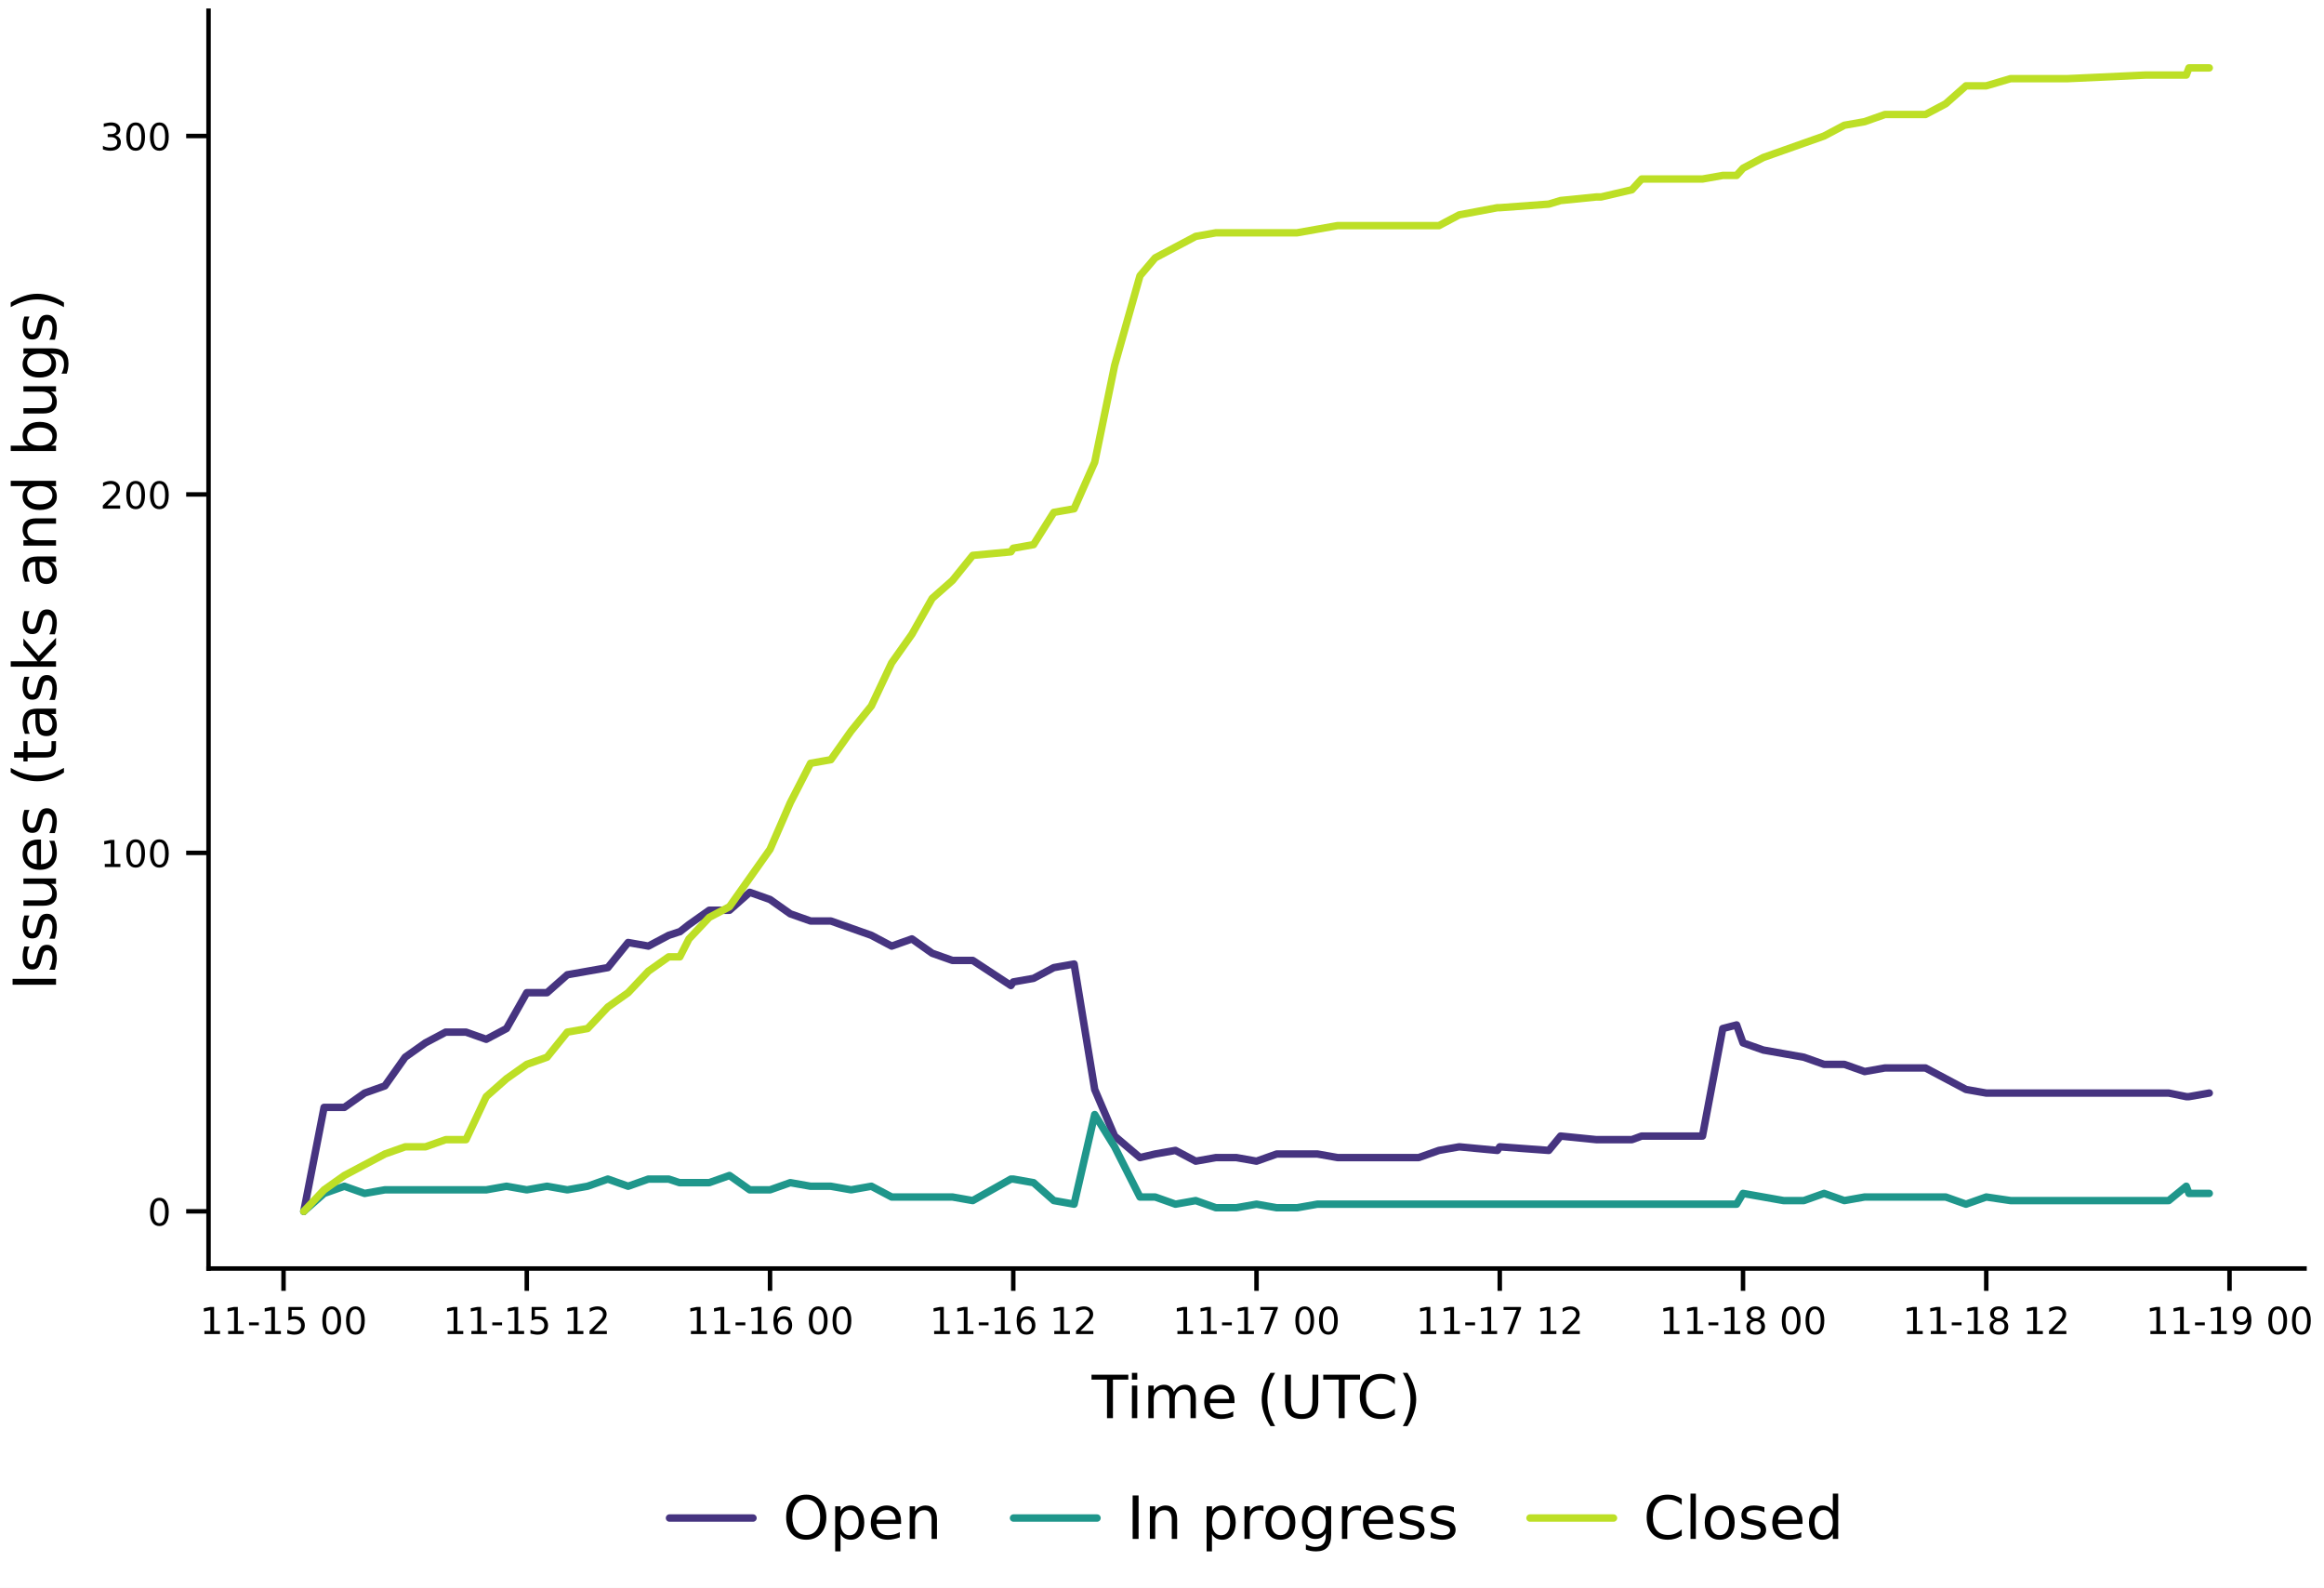
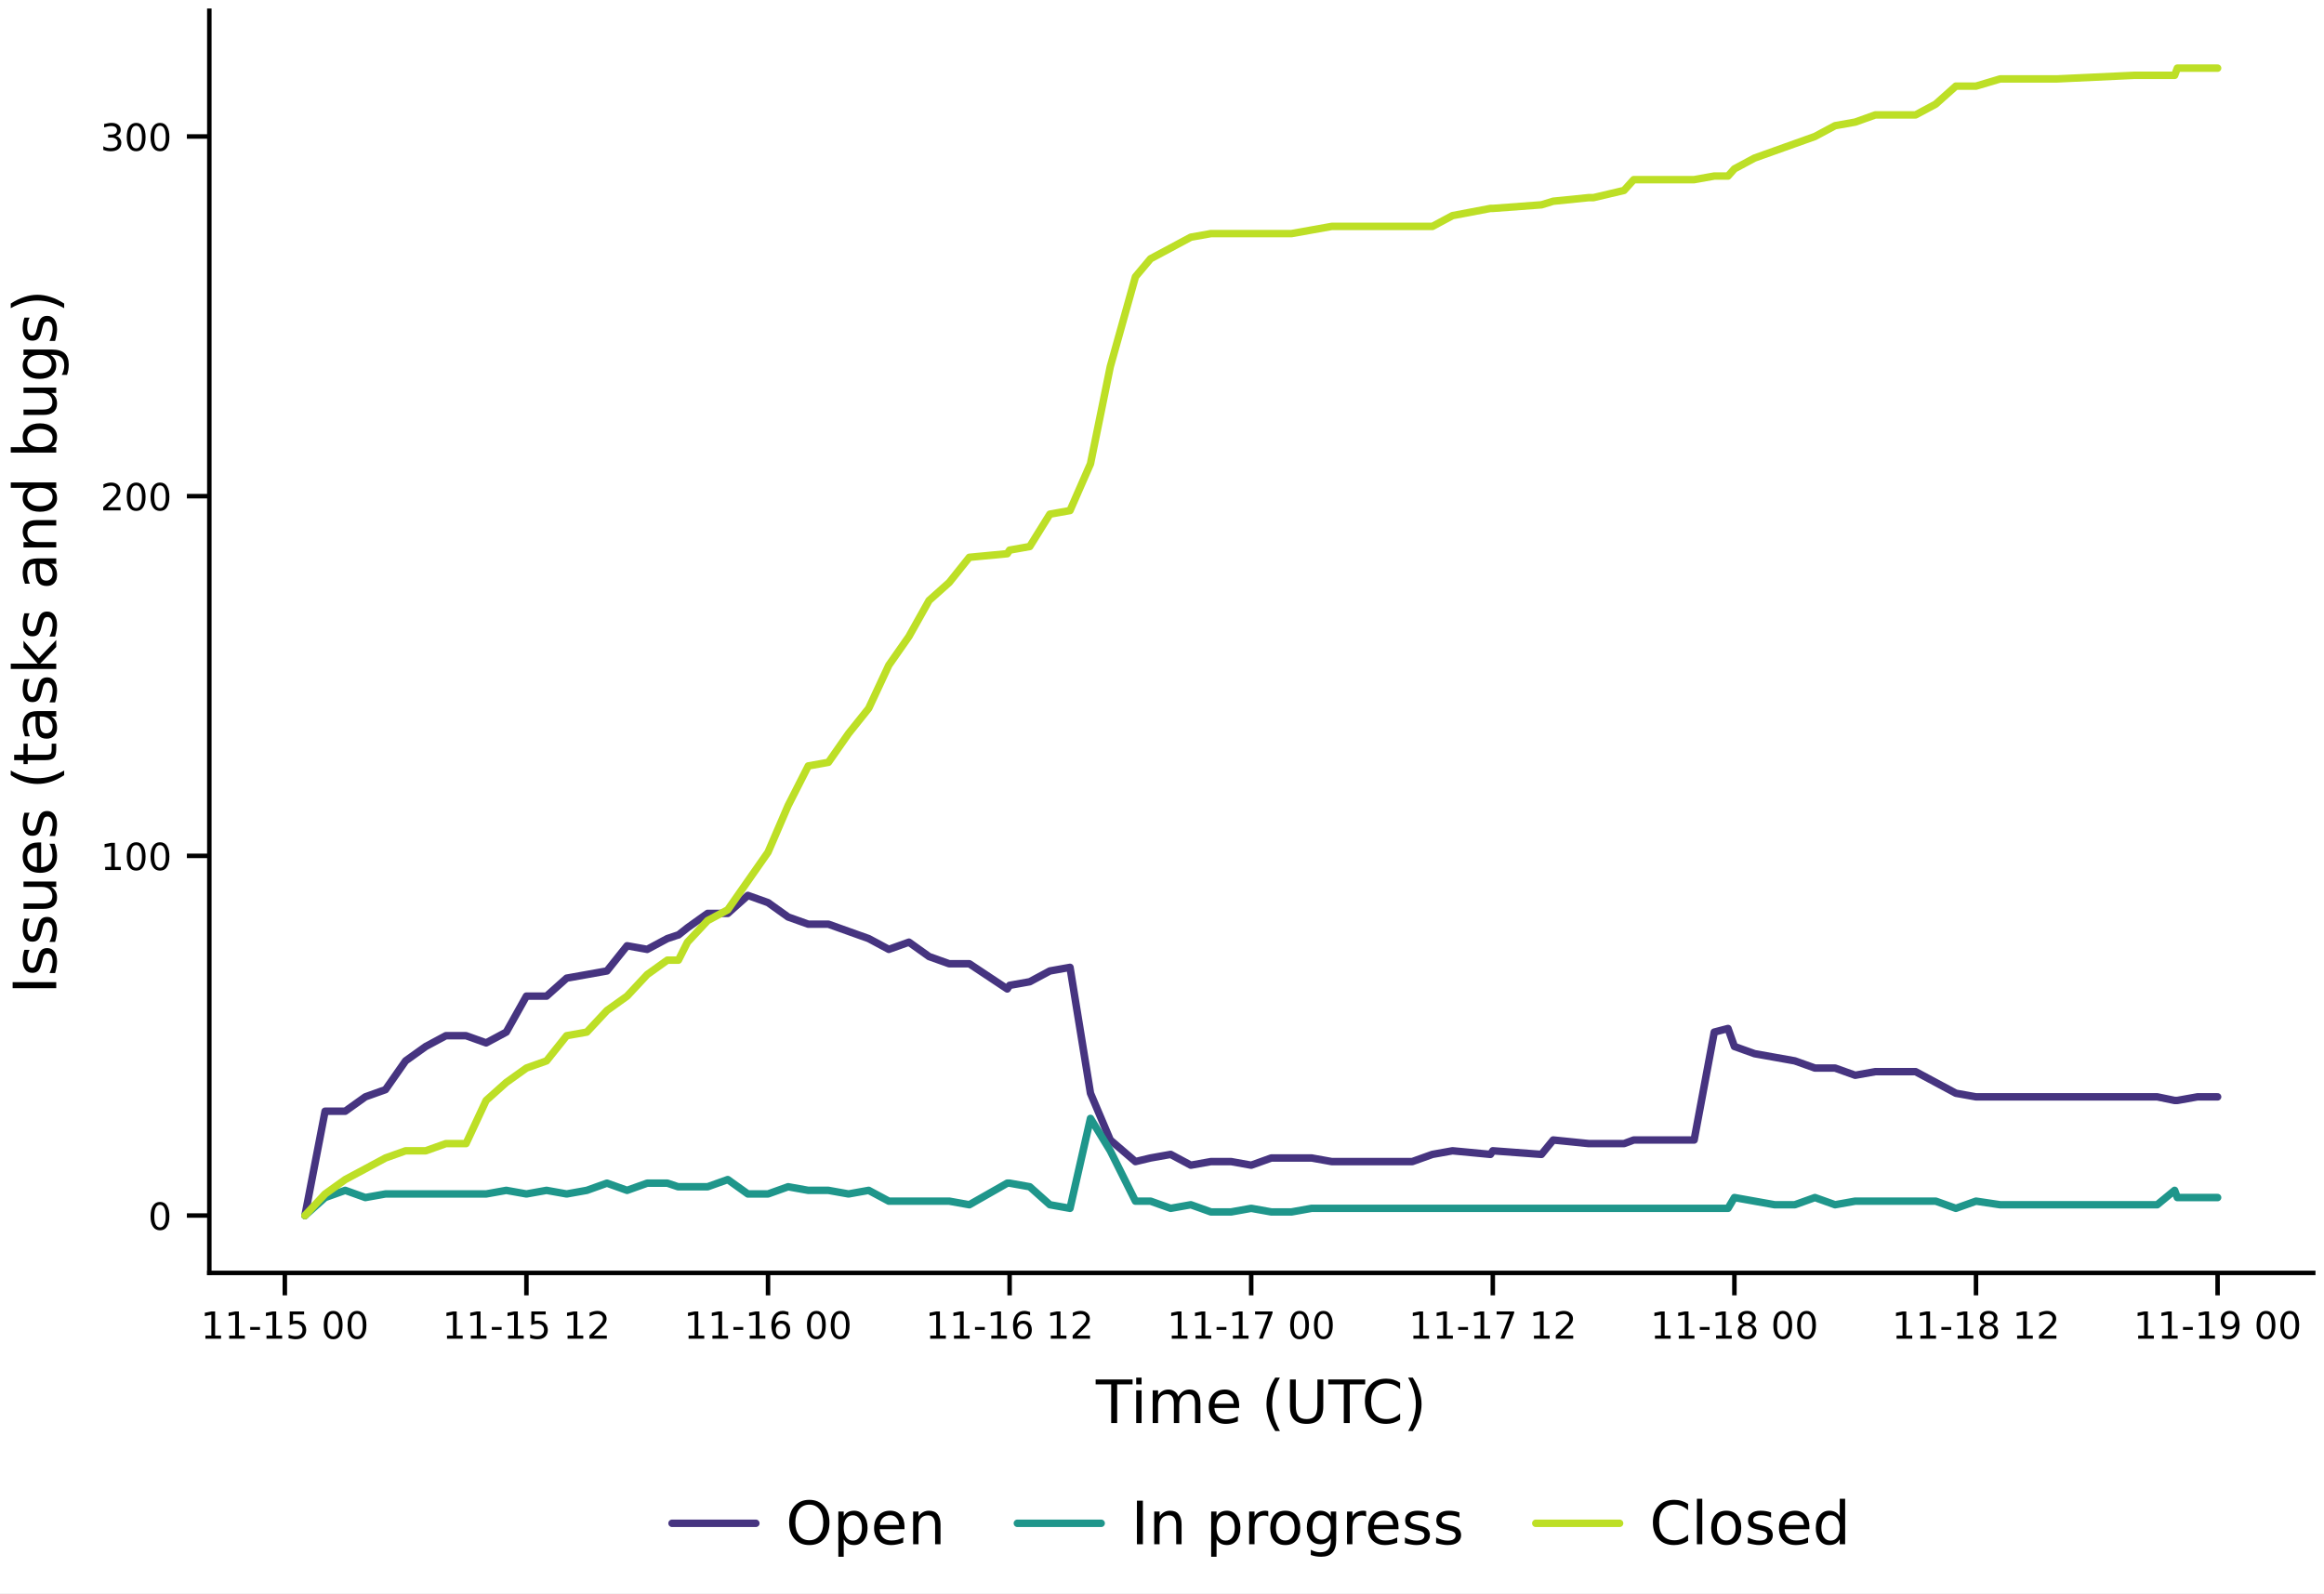
- <svg xmlns="http://www.w3.org/2000/svg" xmlns:xlink="http://www.w3.org/1999/xlink" width="311.871pt" height="213.046pt" viewBox="0 0 311.871 213.046" version="1.1">
+ <svg xmlns="http://www.w3.org/2000/svg" xmlns:xlink="http://www.w3.org/1999/xlink" width="310.696pt" height="213.046pt" viewBox="0 0 310.696 213.046" version="1.1">
  <defs>
    <style type="text/css">*{stroke-linejoin: round; stroke-linecap: butt}</style>
  </defs>
  <g id="figure_1">
    <g id="patch_1">
-       <path d="M 0 213.046  L 311.871 213.046  L 311.871 0  L 0 0  z " style="fill: #ffffff" />
+       <path d="M -0 213.046  L 310.696 213.046  L 310.696 0  L -0 0  z " style="fill: #ffffff" />
    </g>
    <g id="axes_1">
      <g id="patch_2">
        <path d="M 27.984 170.203  L 309.256 170.203  L 309.256 1.44  L 27.984 1.44  z " style="fill: #ffffff" />
      </g>
      <g id="matplotlib.axis_1">
        <g id="xtick_1">
          <g id="line2d_1">
            <defs>
-               <path id="mce0c0a028d" d="M 0 0  L 0 3  " style="stroke: #000000; stroke-width: 0.6" />
+               <path id="mc587d40926" d="M 0 0  L 0 3  " style="stroke: #000000; stroke-width: 0.6" />
            </defs>
            <g>
-               <use xlink:href="#mce0c0a028d" x="38.049" y="170.203" style="stroke: #000000; stroke-width: 0.6" />
+               <use xlink:href="#mc587d40926" x="38.078" y="170.203" style="stroke: #000000; stroke-width: 0.6" />
            </g>
          </g>
          <g id="text_1">
-             <text style="font-size: 5px; font-family: 'DejaVu Sans', sans-serif; text-anchor: middle" x="38.049" y="179.002" transform="rotate(-0 38.04921 179.0017)">11-15 00</text>
+             <text style="font-size: 5px; font-family: 'DejaVu Sans', sans-serif; text-anchor: middle" x="38.078" y="179.002" transform="rotate(-0 38.07785 179.0017)">11-15 00</text>
          </g>
        </g>
        <g id="xtick_2">
          <g id="line2d_2">
            <g>
-               <use xlink:href="#mce0c0a028d" x="70.692" y="170.203" style="stroke: #000000; stroke-width: 0.6" />
+               <use xlink:href="#mc587d40926" x="70.377" y="170.203" style="stroke: #000000; stroke-width: 0.6" />
            </g>
          </g>
          <g id="text_2">
-             <text style="font-size: 5px; font-family: 'DejaVu Sans', sans-serif; text-anchor: middle" x="70.692" y="179.002" transform="rotate(-0 70.69194 179.0017)">11-15 12</text>
+             <text style="font-size: 5px; font-family: 'DejaVu Sans', sans-serif; text-anchor: middle" x="70.377" y="179.002" transform="rotate(-0 70.37696 179.0017)">11-15 12</text>
          </g>
        </g>
        <g id="xtick_3">
          <g id="line2d_3">
            <g>
-               <use xlink:href="#mce0c0a028d" x="103.335" y="170.203" style="stroke: #000000; stroke-width: 0.6" />
+               <use xlink:href="#mc587d40926" x="102.676" y="170.203" style="stroke: #000000; stroke-width: 0.6" />
            </g>
          </g>
          <g id="text_3">
-             <text style="font-size: 5px; font-family: 'DejaVu Sans', sans-serif; text-anchor: middle" x="103.335" y="179.002" transform="rotate(-0 103.3347 179.0017)">11-16 00</text>
+             <text style="font-size: 5px; font-family: 'DejaVu Sans', sans-serif; text-anchor: middle" x="102.676" y="179.002" transform="rotate(-0 102.6761 179.0017)">11-16 00</text>
          </g>
        </g>
        <g id="xtick_4">
          <g id="line2d_4">
            <g>
-               <use xlink:href="#mce0c0a028d" x="135.977" y="170.203" style="stroke: #000000; stroke-width: 0.6" />
+               <use xlink:href="#mc587d40926" x="134.975" y="170.203" style="stroke: #000000; stroke-width: 0.6" />
            </g>
          </g>
          <g id="text_4">
-             <text style="font-size: 5px; font-family: 'DejaVu Sans', sans-serif; text-anchor: middle" x="135.977" y="179.002" transform="rotate(-0 135.9774 179.0017)">11-16 12</text>
+             <text style="font-size: 5px; font-family: 'DejaVu Sans', sans-serif; text-anchor: middle" x="134.975" y="179.002" transform="rotate(-0 134.9752 179.0017)">11-16 12</text>
          </g>
        </g>
        <g id="xtick_5">
          <g id="line2d_5">
            <g>
-               <use xlink:href="#mce0c0a028d" x="168.62" y="170.203" style="stroke: #000000; stroke-width: 0.6" />
+               <use xlink:href="#mc587d40926" x="167.274" y="170.203" style="stroke: #000000; stroke-width: 0.6" />
            </g>
          </g>
          <g id="text_5">
-             <text style="font-size: 5px; font-family: 'DejaVu Sans', sans-serif; text-anchor: middle" x="168.62" y="179.002" transform="rotate(-0 168.6201 179.0017)">11-17 00</text>
+             <text style="font-size: 5px; font-family: 'DejaVu Sans', sans-serif; text-anchor: middle" x="167.274" y="179.002" transform="rotate(-0 167.2743 179.0017)">11-17 00</text>
          </g>
        </g>
        <g id="xtick_6">
          <g id="line2d_6">
            <g>
-               <use xlink:href="#mce0c0a028d" x="201.263" y="170.203" style="stroke: #000000; stroke-width: 0.6" />
+               <use xlink:href="#mc587d40926" x="199.573" y="170.203" style="stroke: #000000; stroke-width: 0.6" />
            </g>
          </g>
          <g id="text_6">
-             <text style="font-size: 5px; font-family: 'DejaVu Sans', sans-serif; text-anchor: middle" x="201.263" y="179.002" transform="rotate(-0 201.2628 179.0017)">11-17 12</text>
+             <text style="font-size: 5px; font-family: 'DejaVu Sans', sans-serif; text-anchor: middle" x="199.573" y="179.002" transform="rotate(-0 199.5734 179.0017)">11-17 12</text>
          </g>
        </g>
        <g id="xtick_7">
          <g id="line2d_7">
            <g>
-               <use xlink:href="#mce0c0a028d" x="233.906" y="170.203" style="stroke: #000000; stroke-width: 0.6" />
+               <use xlink:href="#mc587d40926" x="231.873" y="170.203" style="stroke: #000000; stroke-width: 0.6" />
            </g>
          </g>
          <g id="text_7">
-             <text style="font-size: 5px; font-family: 'DejaVu Sans', sans-serif; text-anchor: middle" x="233.906" y="179.002" transform="rotate(-0 233.9055 179.0017)">11-18 00</text>
+             <text style="font-size: 5px; font-family: 'DejaVu Sans', sans-serif; text-anchor: middle" x="231.873" y="179.002" transform="rotate(-0 231.8725 179.0017)">11-18 00</text>
          </g>
        </g>
        <g id="xtick_8">
          <g id="line2d_8">
            <g>
-               <use xlink:href="#mce0c0a028d" x="266.548" y="170.203" style="stroke: #000000; stroke-width: 0.6" />
+               <use xlink:href="#mc587d40926" x="264.172" y="170.203" style="stroke: #000000; stroke-width: 0.6" />
            </g>
          </g>
          <g id="text_8">
-             <text style="font-size: 5px; font-family: 'DejaVu Sans', sans-serif; text-anchor: middle" x="266.548" y="179.002" transform="rotate(-0 266.5483 179.0017)">11-18 12</text>
+             <text style="font-size: 5px; font-family: 'DejaVu Sans', sans-serif; text-anchor: middle" x="264.172" y="179.002" transform="rotate(-0 264.1716 179.0017)">11-18 12</text>
          </g>
        </g>
        <g id="xtick_9">
          <g id="line2d_9">
            <g>
-               <use xlink:href="#mce0c0a028d" x="299.191" y="170.203" style="stroke: #000000; stroke-width: 0.6" />
+               <use xlink:href="#mc587d40926" x="296.471" y="170.203" style="stroke: #000000; stroke-width: 0.6" />
            </g>
          </g>
          <g id="text_9">
-             <text style="font-size: 5px; font-family: 'DejaVu Sans', sans-serif; text-anchor: middle" x="299.191" y="179.002" transform="rotate(-0 299.191 179.0017)">11-19 00</text>
+             <text style="font-size: 5px; font-family: 'DejaVu Sans', sans-serif; text-anchor: middle" x="296.471" y="179.002" transform="rotate(-0 296.4708 179.0017)">11-19 00</text>
          </g>
        </g>
        <g id="text_10">
          <text style="font-size: 8px; font-family: 'DejaVu Sans', sans-serif; text-anchor: middle" x="168.62" y="190.282" transform="rotate(-0 168.6201 190.2816)">Time (UTC)</text>
        </g>
      </g>
      <g id="matplotlib.axis_2">
        <g id="ytick_1">
          <g id="line2d_10">
            <defs>
-               <path id="m3ca5801b2e" d="M 0 0  L -3 0  " style="stroke: #000000; stroke-width: 0.6" />
+               <path id="maab721c583" d="M 0 0  L -3 0  " style="stroke: #000000; stroke-width: 0.6" />
            </defs>
            <g>
-               <use xlink:href="#m3ca5801b2e" x="27.984" y="162.532" style="stroke: #000000; stroke-width: 0.6" />
+               <use xlink:href="#maab721c583" x="27.984" y="162.532" style="stroke: #000000; stroke-width: 0.6" />
            </g>
          </g>
          <g id="text_11">
            <text style="font-size: 5px; font-family: 'DejaVu Sans', sans-serif; text-anchor: end" x="22.984" y="164.431" transform="rotate(-0 22.98438 164.4312)">0</text>
          </g>
        </g>
        <g id="ytick_2">
          <g id="line2d_11">
            <g>
-               <use xlink:href="#m3ca5801b2e" x="27.984" y="114.438" style="stroke: #000000; stroke-width: 0.6" />
+               <use xlink:href="#maab721c583" x="27.984" y="114.438" style="stroke: #000000; stroke-width: 0.6" />
            </g>
          </g>
          <g id="text_12">
            <text style="font-size: 5px; font-family: 'DejaVu Sans', sans-serif; text-anchor: end" x="22.984" y="116.337" transform="rotate(-0 22.98438 116.337)">100</text>
          </g>
        </g>
        <g id="ytick_3">
          <g id="line2d_12">
            <g>
-               <use xlink:href="#m3ca5801b2e" x="27.984" y="66.343" style="stroke: #000000; stroke-width: 0.6" />
+               <use xlink:href="#maab721c583" x="27.984" y="66.343" style="stroke: #000000; stroke-width: 0.6" />
            </g>
          </g>
          <g id="text_13">
            <text style="font-size: 5px; font-family: 'DejaVu Sans', sans-serif; text-anchor: end" x="22.984" y="68.243" transform="rotate(-0 22.98438 68.24266)">200</text>
          </g>
        </g>
        <g id="ytick_4">
          <g id="line2d_13">
            <g>
-               <use xlink:href="#m3ca5801b2e" x="27.984" y="18.249" style="stroke: #000000; stroke-width: 0.6" />
+               <use xlink:href="#maab721c583" x="27.984" y="18.249" style="stroke: #000000; stroke-width: 0.6" />
            </g>
          </g>
          <g id="text_14">
            <text style="font-size: 5px; font-family: 'DejaVu Sans', sans-serif; text-anchor: end" x="22.984" y="20.148" transform="rotate(-0 22.98438 20.14837)">300</text>
          </g>
        </g>
        <g id="text_15">
          <text style="font-size: 8px; font-family: 'DejaVu Sans', sans-serif; text-anchor: middle" x="7.519" y="85.821" transform="rotate(-90 7.51875 85.82143)">Issues (tasks and bugs)</text>
        </g>
      </g>
      <g id="line2d_14">
-         <path d="M 40.769 162.532  L 43.49 148.584  L 46.21 148.584  L 48.93 146.661  L 51.65 145.699  L 54.371 141.851  L 57.091 139.928  L 59.811 138.485  L 62.531 138.485  L 65.251 139.447  L 67.972 138.004  L 70.692 133.194  L 73.412 133.194  L 76.132 130.79  L 78.853 130.309  L 81.573 129.828  L 84.293 126.461  L 87.013 126.942  L 89.734 125.499  L 91.184 125.018  L 91.23 125.018  L 92.454 124.056  L 95.174 122.133  L 97.894 122.133  L 100.614 119.728  L 103.335 120.69  L 106.055 122.614  L 108.775 123.575  L 111.495 123.575  L 114.216 124.537  L 116.936 125.499  L 119.656 126.942  L 122.376 125.98  L 125.096 127.904  L 127.817 128.866  L 130.537 128.866  L 135.66 132.232  L 135.977 131.751  L 138.698 131.271  L 141.418 129.828  L 144.138 129.347  L 146.904 146.18  L 149.579 152.432  L 152.979 155.318  L 155.019 154.837  L 157.739 154.356  L 160.459 155.799  L 163.18 155.318  L 165.9 155.318  L 168.62 155.799  L 171.34 154.837  L 174.061 154.837  L 176.781 154.837  L 179.501 155.318  L 182.221 155.318  L 184.941 155.318  L 187.662 155.318  L 190.382 155.318  L 193.102 154.356  L 195.822 153.875  L 200.945 154.356  L 201.263 153.875  L 207.837 154.356  L 209.423 152.432  L 214.229 152.913  L 214.864 152.913  L 218.99 152.913  L 220.304 152.432  L 223.025 152.432  L 225.745 152.432  L 228.465 152.432  L 231.185 138.004  L 233.044 137.523  L 233.906 139.928  L 236.626 140.889  L 239.346 141.37  L 242.066 141.851  L 244.786 142.813  L 247.507 142.813  L 250.227 143.775  L 252.947 143.294  L 255.667 143.294  L 258.388 143.294  L 261.108 144.737  L 263.828 146.18  L 266.548 146.661  L 269.813 146.661  L 272.034 146.661  L 274.709 146.661  L 277.429 146.661  L 287.902 146.661  L 288.31 146.661  L 291.03 146.661  L 293.388 147.142  L 293.751 147.142  L 296.471 146.661  " clip-path="url(#peaccd64f6c)" style="fill: none; stroke: #463480; stroke-linecap: round" />
+         <path d="M 40.769 162.532  L 43.461 148.584  L 46.153 148.584  L 48.844 146.661  L 51.536 145.699  L 54.227 141.851  L 56.919 139.928  L 59.611 138.485  L 62.302 138.485  L 64.994 139.447  L 67.685 138.004  L 70.377 133.194  L 73.069 133.194  L 75.76 130.79  L 78.452 130.309  L 81.143 129.828  L 83.835 126.461  L 86.527 126.942  L 89.218 125.499  L 90.654 125.018  L 90.698 125.018  L 91.91 124.056  L 94.601 122.133  L 97.293 122.133  L 99.984 119.728  L 102.676 120.69  L 105.368 122.614  L 108.059 123.575  L 110.751 123.575  L 113.442 124.537  L 116.134 125.499  L 118.826 126.942  L 121.517 125.98  L 124.209 127.904  L 126.9 128.866  L 129.592 128.866  L 134.661 132.232  L 134.975 131.751  L 137.667 131.271  L 140.358 129.828  L 143.05 129.347  L 145.786 146.18  L 148.433 152.432  L 151.798 155.318  L 153.816 154.837  L 156.508 154.356  L 159.2 155.799  L 161.891 155.318  L 164.583 155.318  L 167.274 155.799  L 169.966 154.837  L 172.657 154.837  L 175.349 154.837  L 178.041 155.318  L 180.732 155.318  L 183.424 155.318  L 186.115 155.318  L 188.807 155.318  L 191.499 154.356  L 194.19 153.875  L 199.259 154.356  L 199.573 153.875  L 206.078 154.356  L 207.648 152.432  L 212.403 152.913  L 213.031 152.913  L 217.114 152.913  L 218.415 152.432  L 221.106 152.432  L 223.798 152.432  L 226.489 152.432  L 229.181 138.004  L 231.02 137.523  L 231.873 139.928  L 234.564 140.889  L 237.256 141.37  L 239.947 141.851  L 242.639 142.813  L 245.33 142.813  L 248.022 143.775  L 250.714 143.294  L 253.405 143.294  L 256.097 143.294  L 258.788 144.737  L 261.48 146.18  L 264.172 146.661  L 267.402 146.661  L 269.6 146.661  L 272.246 146.661  L 274.938 146.661  L 285.301 146.661  L 285.704 146.661  L 288.396 146.661  L 290.729 147.142  L 291.088 147.142  L 293.779 146.661  L 296.471 146.661  " clip-path="url(#paa3c121d59)" style="fill: none; stroke: #463480; stroke-linecap: round" />
      </g>
      <g id="line2d_15">
-         <path d="M 40.769 162.532  L 43.49 160.127  L 46.21 159.165  L 48.93 160.127  L 51.65 159.646  L 54.371 159.646  L 57.091 159.646  L 59.811 159.646  L 62.531 159.646  L 65.251 159.646  L 67.972 159.165  L 70.692 159.646  L 73.412 159.165  L 76.132 159.646  L 78.853 159.165  L 81.573 158.203  L 84.293 159.165  L 87.013 158.203  L 89.734 158.203  L 91.184 158.684  L 91.23 158.684  L 92.454 158.684  L 95.174 158.684  L 97.894 157.722  L 100.614 159.646  L 103.335 159.646  L 106.055 158.684  L 108.775 159.165  L 111.495 159.165  L 114.216 159.646  L 116.936 159.165  L 119.656 160.608  L 122.376 160.608  L 125.096 160.608  L 127.817 160.608  L 130.537 161.089  L 135.66 158.203  L 135.977 158.203  L 138.698 158.684  L 141.418 161.089  L 144.138 161.57  L 146.904 149.546  L 149.579 153.875  L 152.979 160.608  L 155.019 160.608  L 157.739 161.57  L 160.459 161.089  L 163.18 162.051  L 165.9 162.051  L 168.62 161.57  L 171.34 162.051  L 174.061 162.051  L 176.781 161.57  L 179.501 161.57  L 182.221 161.57  L 184.941 161.57  L 187.662 161.57  L 190.382 161.57  L 193.102 161.57  L 195.822 161.57  L 200.945 161.57  L 201.263 161.57  L 207.837 161.57  L 209.423 161.57  L 214.229 161.57  L 214.864 161.57  L 218.99 161.57  L 220.304 161.57  L 223.025 161.57  L 225.745 161.57  L 228.465 161.57  L 231.185 161.57  L 233.044 161.57  L 233.906 160.127  L 236.626 160.608  L 239.346 161.089  L 242.066 161.089  L 244.786 160.127  L 247.507 161.089  L 250.227 160.608  L 252.947 160.608  L 255.667 160.608  L 258.388 160.608  L 261.108 160.608  L 263.828 161.57  L 266.548 160.608  L 269.813 161.089  L 272.034 161.089  L 274.709 161.089  L 277.429 161.089  L 287.902 161.089  L 288.31 161.089  L 291.03 161.089  L 293.388 159.165  L 293.751 160.127  L 296.471 160.127  " clip-path="url(#peaccd64f6c)" style="fill: none; stroke: #1f968b; stroke-linecap: round" />
+         <path d="M 40.769 162.532  L 43.461 160.127  L 46.153 159.165  L 48.844 160.127  L 51.536 159.646  L 54.227 159.646  L 56.919 159.646  L 59.611 159.646  L 62.302 159.646  L 64.994 159.646  L 67.685 159.165  L 70.377 159.646  L 73.069 159.165  L 75.76 159.646  L 78.452 159.165  L 81.143 158.203  L 83.835 159.165  L 86.527 158.203  L 89.218 158.203  L 90.654 158.684  L 90.698 158.684  L 91.91 158.684  L 94.601 158.684  L 97.293 157.722  L 99.984 159.646  L 102.676 159.646  L 105.368 158.684  L 108.059 159.165  L 110.751 159.165  L 113.442 159.646  L 116.134 159.165  L 118.826 160.608  L 121.517 160.608  L 124.209 160.608  L 126.9 160.608  L 129.592 161.089  L 134.661 158.203  L 134.975 158.203  L 137.667 158.684  L 140.358 161.089  L 143.05 161.57  L 145.786 149.546  L 148.433 153.875  L 151.798 160.608  L 153.816 160.608  L 156.508 161.57  L 159.2 161.089  L 161.891 162.051  L 164.583 162.051  L 167.274 161.57  L 169.966 162.051  L 172.657 162.051  L 175.349 161.57  L 178.041 161.57  L 180.732 161.57  L 183.424 161.57  L 186.115 161.57  L 188.807 161.57  L 191.499 161.57  L 194.19 161.57  L 199.259 161.57  L 199.573 161.57  L 206.078 161.57  L 207.648 161.57  L 212.403 161.57  L 213.031 161.57  L 217.114 161.57  L 218.415 161.57  L 221.106 161.57  L 223.798 161.57  L 226.489 161.57  L 229.181 161.57  L 231.02 161.57  L 231.873 160.127  L 234.564 160.608  L 237.256 161.089  L 239.947 161.089  L 242.639 160.127  L 245.33 161.089  L 248.022 160.608  L 250.714 160.608  L 253.405 160.608  L 256.097 160.608  L 258.788 160.608  L 261.48 161.57  L 264.172 160.608  L 267.402 161.089  L 269.6 161.089  L 272.246 161.089  L 274.938 161.089  L 285.301 161.089  L 285.704 161.089  L 288.396 161.089  L 290.729 159.165  L 291.088 160.127  L 293.779 160.127  L 296.471 160.127  " clip-path="url(#paa3c121d59)" style="fill: none; stroke: #1f968b; stroke-linecap: round" />
      </g>
      <g id="line2d_16">
-         <path d="M 40.769 162.532  L 43.49 159.646  L 46.21 157.722  L 48.93 156.28  L 51.65 154.837  L 54.371 153.875  L 57.091 153.875  L 59.811 152.913  L 62.531 152.913  L 65.251 147.142  L 67.972 144.737  L 70.692 142.813  L 73.412 141.851  L 76.132 138.485  L 78.853 138.004  L 81.573 135.118  L 84.293 133.194  L 87.013 130.309  L 89.734 128.385  L 91.184 128.385  L 91.23 128.385  L 92.454 125.98  L 95.174 123.095  L 97.894 121.652  L 100.614 117.804  L 103.335 113.957  L 106.055 107.704  L 108.775 102.414  L 111.495 101.933  L 114.216 98.085  L 116.936 94.719  L 119.656 88.948  L 122.376 85.1  L 125.096 80.291  L 127.817 77.886  L 130.537 74.519  L 135.66 74.038  L 135.977 73.557  L 138.698 73.076  L 141.418 68.748  L 144.138 68.267  L 146.904 62.015  L 149.579 49.029  L 152.979 37.006  L 155.019 34.601  L 157.739 33.158  L 160.459 31.715  L 163.18 31.234  L 165.9 31.234  L 168.62 31.234  L 171.34 31.234  L 174.061 31.234  L 176.781 30.753  L 179.501 30.273  L 182.221 30.273  L 184.941 30.273  L 187.662 30.273  L 190.382 30.273  L 193.102 30.273  L 195.822 28.83  L 200.945 27.868  L 201.263 27.868  L 207.837 27.387  L 209.423 26.906  L 214.229 26.425  L 214.864 26.425  L 218.99 25.463  L 220.304 24.02  L 223.025 24.02  L 225.745 24.02  L 228.465 24.02  L 231.185 23.539  L 233.044 23.539  L 233.906 22.577  L 236.626 21.135  L 239.346 20.173  L 242.066 19.211  L 244.786 18.249  L 247.507 16.806  L 250.227 16.325  L 252.947 15.363  L 255.667 15.363  L 258.388 15.363  L 261.108 13.92  L 263.828 11.516  L 266.548 11.516  L 269.813 10.554  L 272.034 10.554  L 274.709 10.554  L 277.429 10.554  L 287.902 10.073  L 288.31 10.073  L 291.03 10.073  L 293.388 10.073  L 293.751 9.111  L 296.471 9.111  " clip-path="url(#peaccd64f6c)" style="fill: none; stroke: #bddf26; stroke-linecap: round" />
+         <path d="M 40.769 162.532  L 43.461 159.646  L 46.153 157.722  L 48.844 156.28  L 51.536 154.837  L 54.227 153.875  L 56.919 153.875  L 59.611 152.913  L 62.302 152.913  L 64.994 147.142  L 67.685 144.737  L 70.377 142.813  L 73.069 141.851  L 75.76 138.485  L 78.452 138.004  L 81.143 135.118  L 83.835 133.194  L 86.527 130.309  L 89.218 128.385  L 90.654 128.385  L 90.698 128.385  L 91.91 125.98  L 94.601 123.095  L 97.293 121.652  L 99.984 117.804  L 102.676 113.957  L 105.368 107.704  L 108.059 102.414  L 110.751 101.933  L 113.442 98.085  L 116.134 94.719  L 118.826 88.948  L 121.517 85.1  L 124.209 80.291  L 126.9 77.886  L 129.592 74.519  L 134.661 74.038  L 134.975 73.557  L 137.667 73.076  L 140.358 68.748  L 143.05 68.267  L 145.786 62.015  L 148.433 49.029  L 151.798 37.006  L 153.816 34.601  L 156.508 33.158  L 159.2 31.715  L 161.891 31.234  L 164.583 31.234  L 167.274 31.234  L 169.966 31.234  L 172.657 31.234  L 175.349 30.753  L 178.041 30.273  L 180.732 30.273  L 183.424 30.273  L 186.115 30.273  L 188.807 30.273  L 191.499 30.273  L 194.19 28.83  L 199.259 27.868  L 199.573 27.868  L 206.078 27.387  L 207.648 26.906  L 212.403 26.425  L 213.031 26.425  L 217.114 25.463  L 218.415 24.02  L 221.106 24.02  L 223.798 24.02  L 226.489 24.02  L 229.181 23.539  L 231.02 23.539  L 231.873 22.577  L 234.564 21.135  L 237.256 20.173  L 239.947 19.211  L 242.639 18.249  L 245.33 16.806  L 248.022 16.325  L 250.714 15.363  L 253.405 15.363  L 256.097 15.363  L 258.788 13.92  L 261.48 11.516  L 264.172 11.516  L 267.402 10.554  L 269.6 10.554  L 272.246 10.554  L 274.938 10.554  L 285.301 10.073  L 285.704 10.073  L 288.396 10.073  L 290.729 10.073  L 291.088 9.111  L 293.779 9.111  L 296.471 9.111  " clip-path="url(#paa3c121d59)" style="fill: none; stroke: #bddf26; stroke-linecap: round" />
      </g>
      <g id="patch_3">
        <path d="M 27.984 170.203  L 27.984 1.44  " style="fill: none; stroke: #000000; stroke-width: 0.6; stroke-linejoin: miter; stroke-linecap: square" />
      </g>
      <g id="patch_4">
        <path d="M 27.984 170.203  L 309.256 170.203  " style="fill: none; stroke: #000000; stroke-width: 0.6; stroke-linejoin: miter; stroke-linecap: square" />
      </g>
      <g id="legend_1">
        <g id="line2d_17">
          <path d="M 89.846 203.684  L 95.446 203.684  L 101.046 203.684  " style="fill: none; stroke: #463480; stroke-linecap: round" />
        </g>
        <g id="text_16">
          <text style="font-size: 8px; font-family: 'DejaVu Sans', sans-serif; text-anchor: start" x="105.046" y="206.484" transform="rotate(-0 105.0457 206.4837)">Open</text>
        </g>
        <g id="line2d_18">
          <path d="M 136.014 203.684  L 141.614 203.684  L 147.214 203.684  " style="fill: none; stroke: #1f968b; stroke-linecap: round" />
        </g>
        <g id="text_17">
          <text style="font-size: 8px; font-family: 'DejaVu Sans', sans-serif; text-anchor: start" x="151.214" y="206.484" transform="rotate(-0 151.2145 206.4837)">In progress</text>
        </g>
        <g id="line2d_19">
          <path d="M 205.322 203.684  L 210.922 203.684  L 216.522 203.684  " style="fill: none; stroke: #bddf26; stroke-linecap: round" />
        </g>
        <g id="text_18">
          <text style="font-size: 8px; font-family: 'DejaVu Sans', sans-serif; text-anchor: start" x="220.522" y="206.484" transform="rotate(-0 220.522 206.4837)">Closed</text>
        </g>
      </g>
    </g>
  </g>
  <defs>
-     <clipPath id="peaccd64f6c">
+     <clipPath id="paa3c121d59">
      <rect x="27.984" y="1.44" width="281.271" height="168.763" />
    </clipPath>
  </defs>
</svg>
